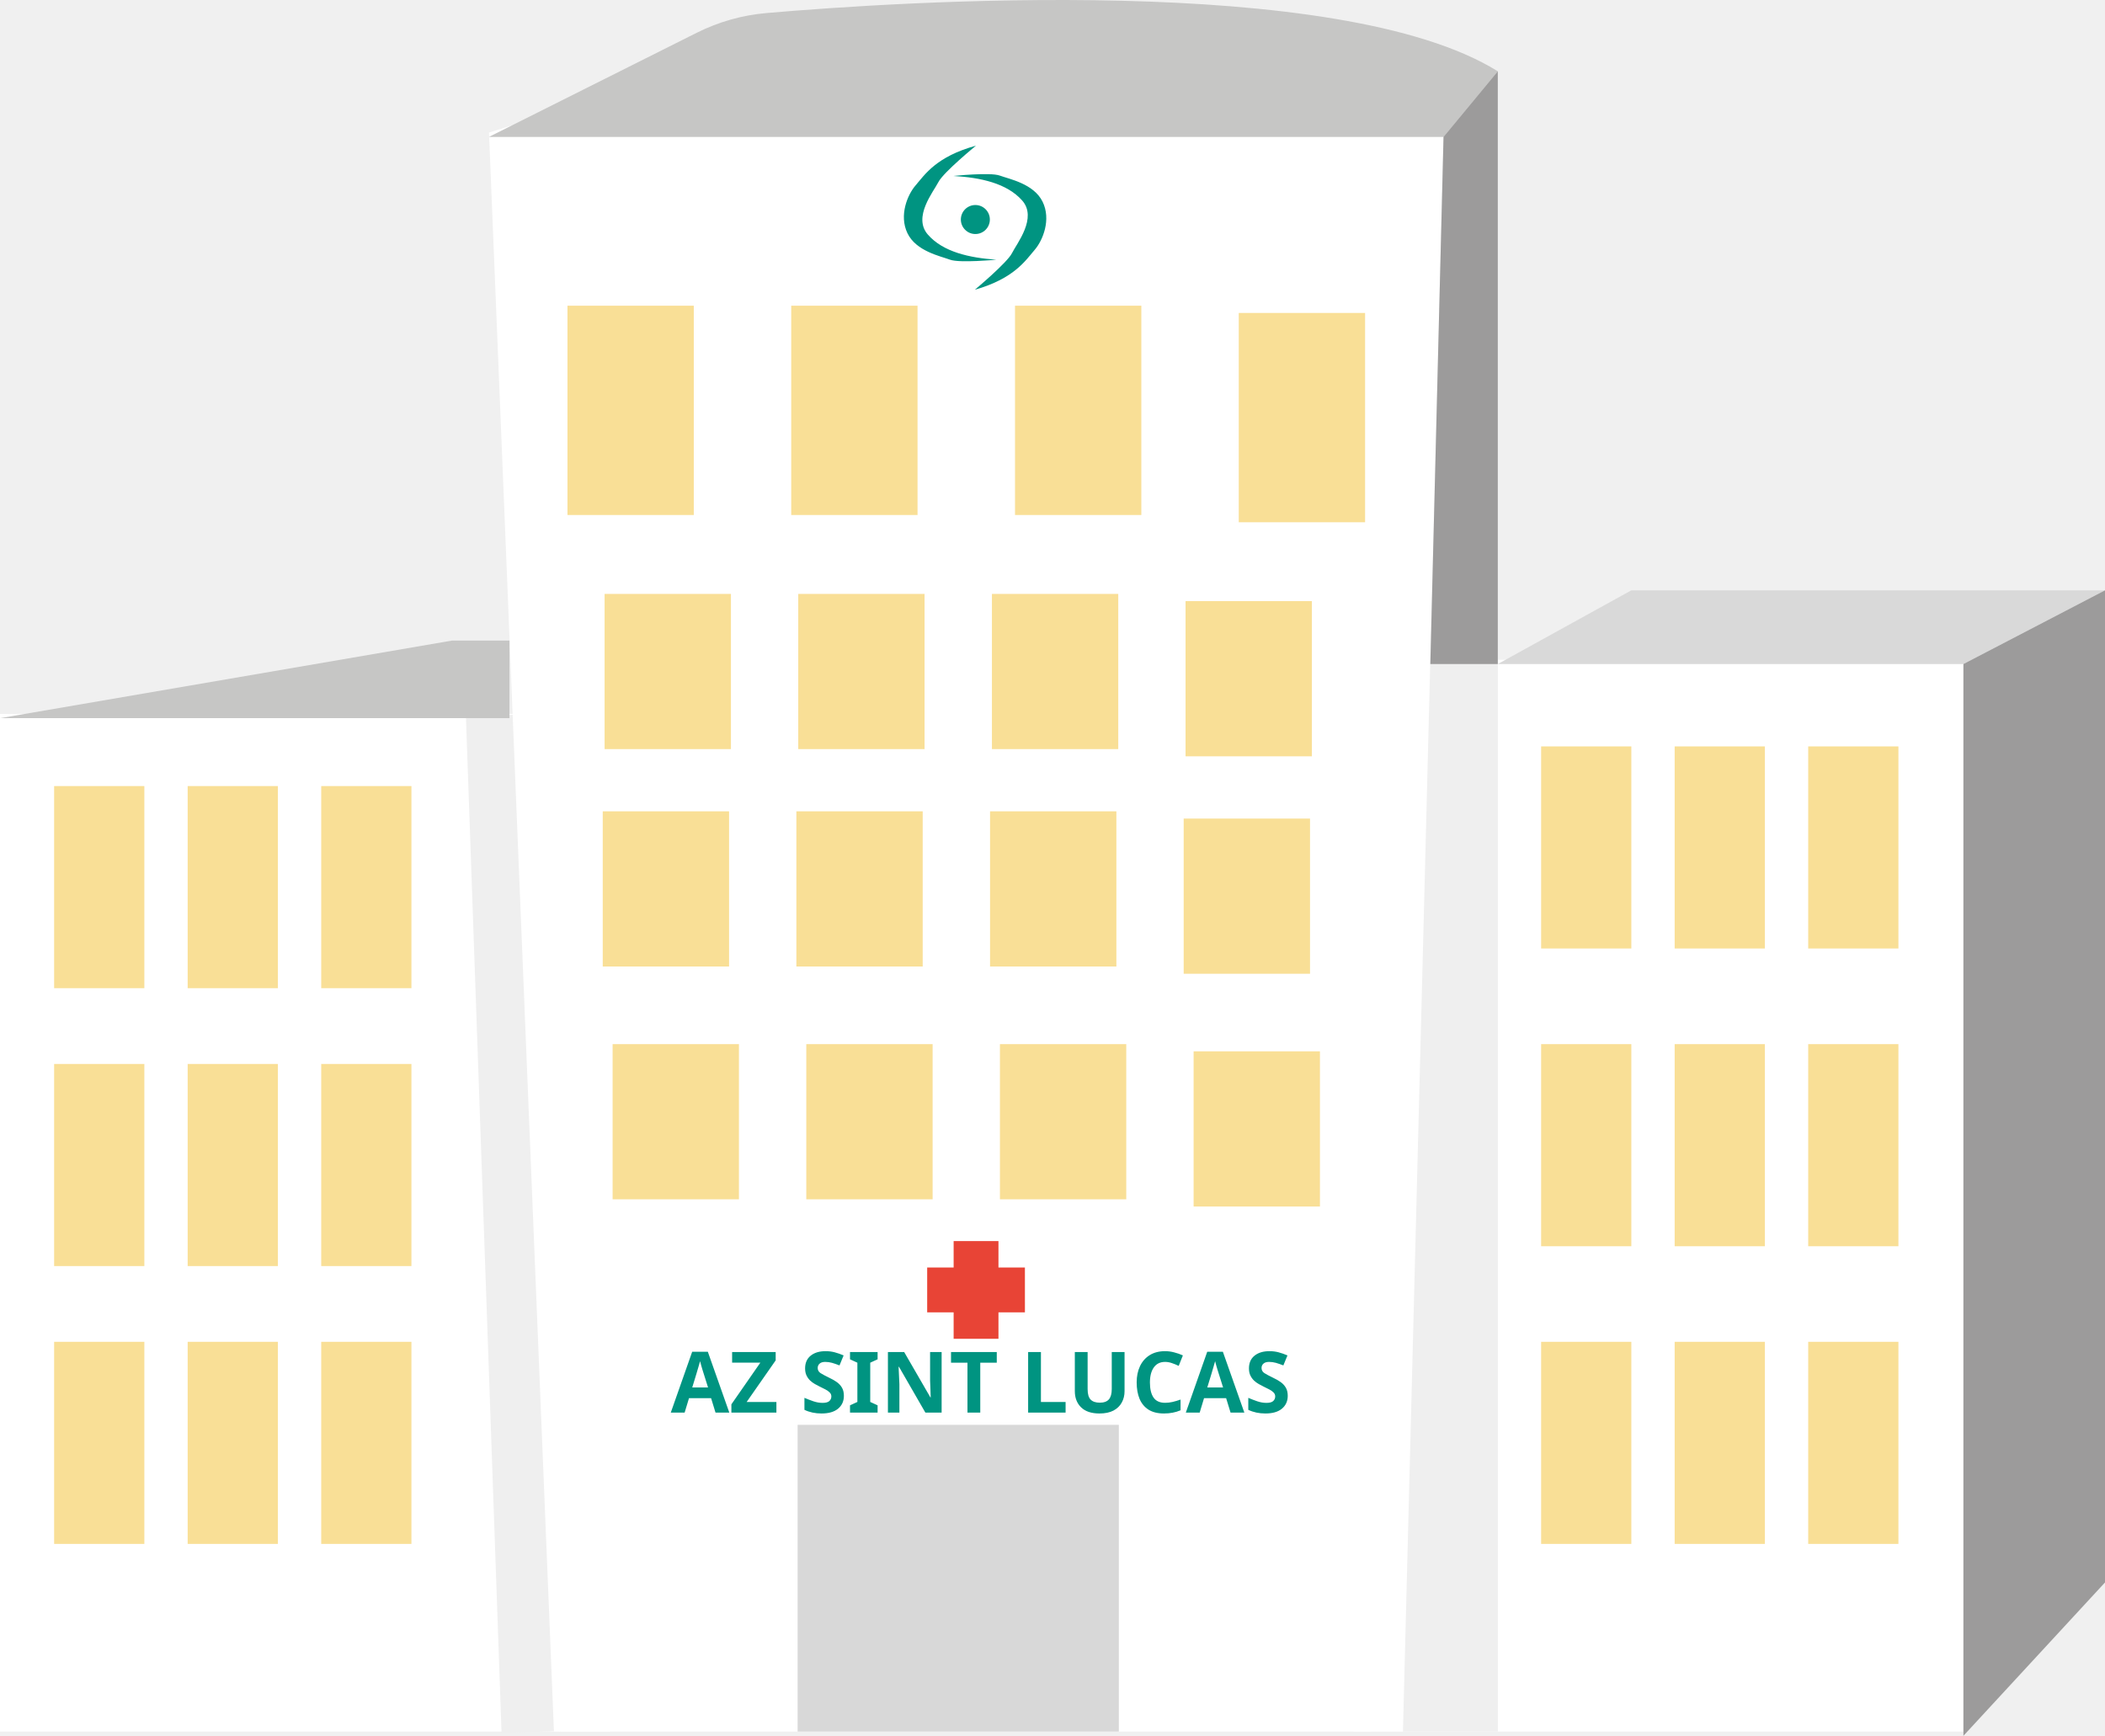
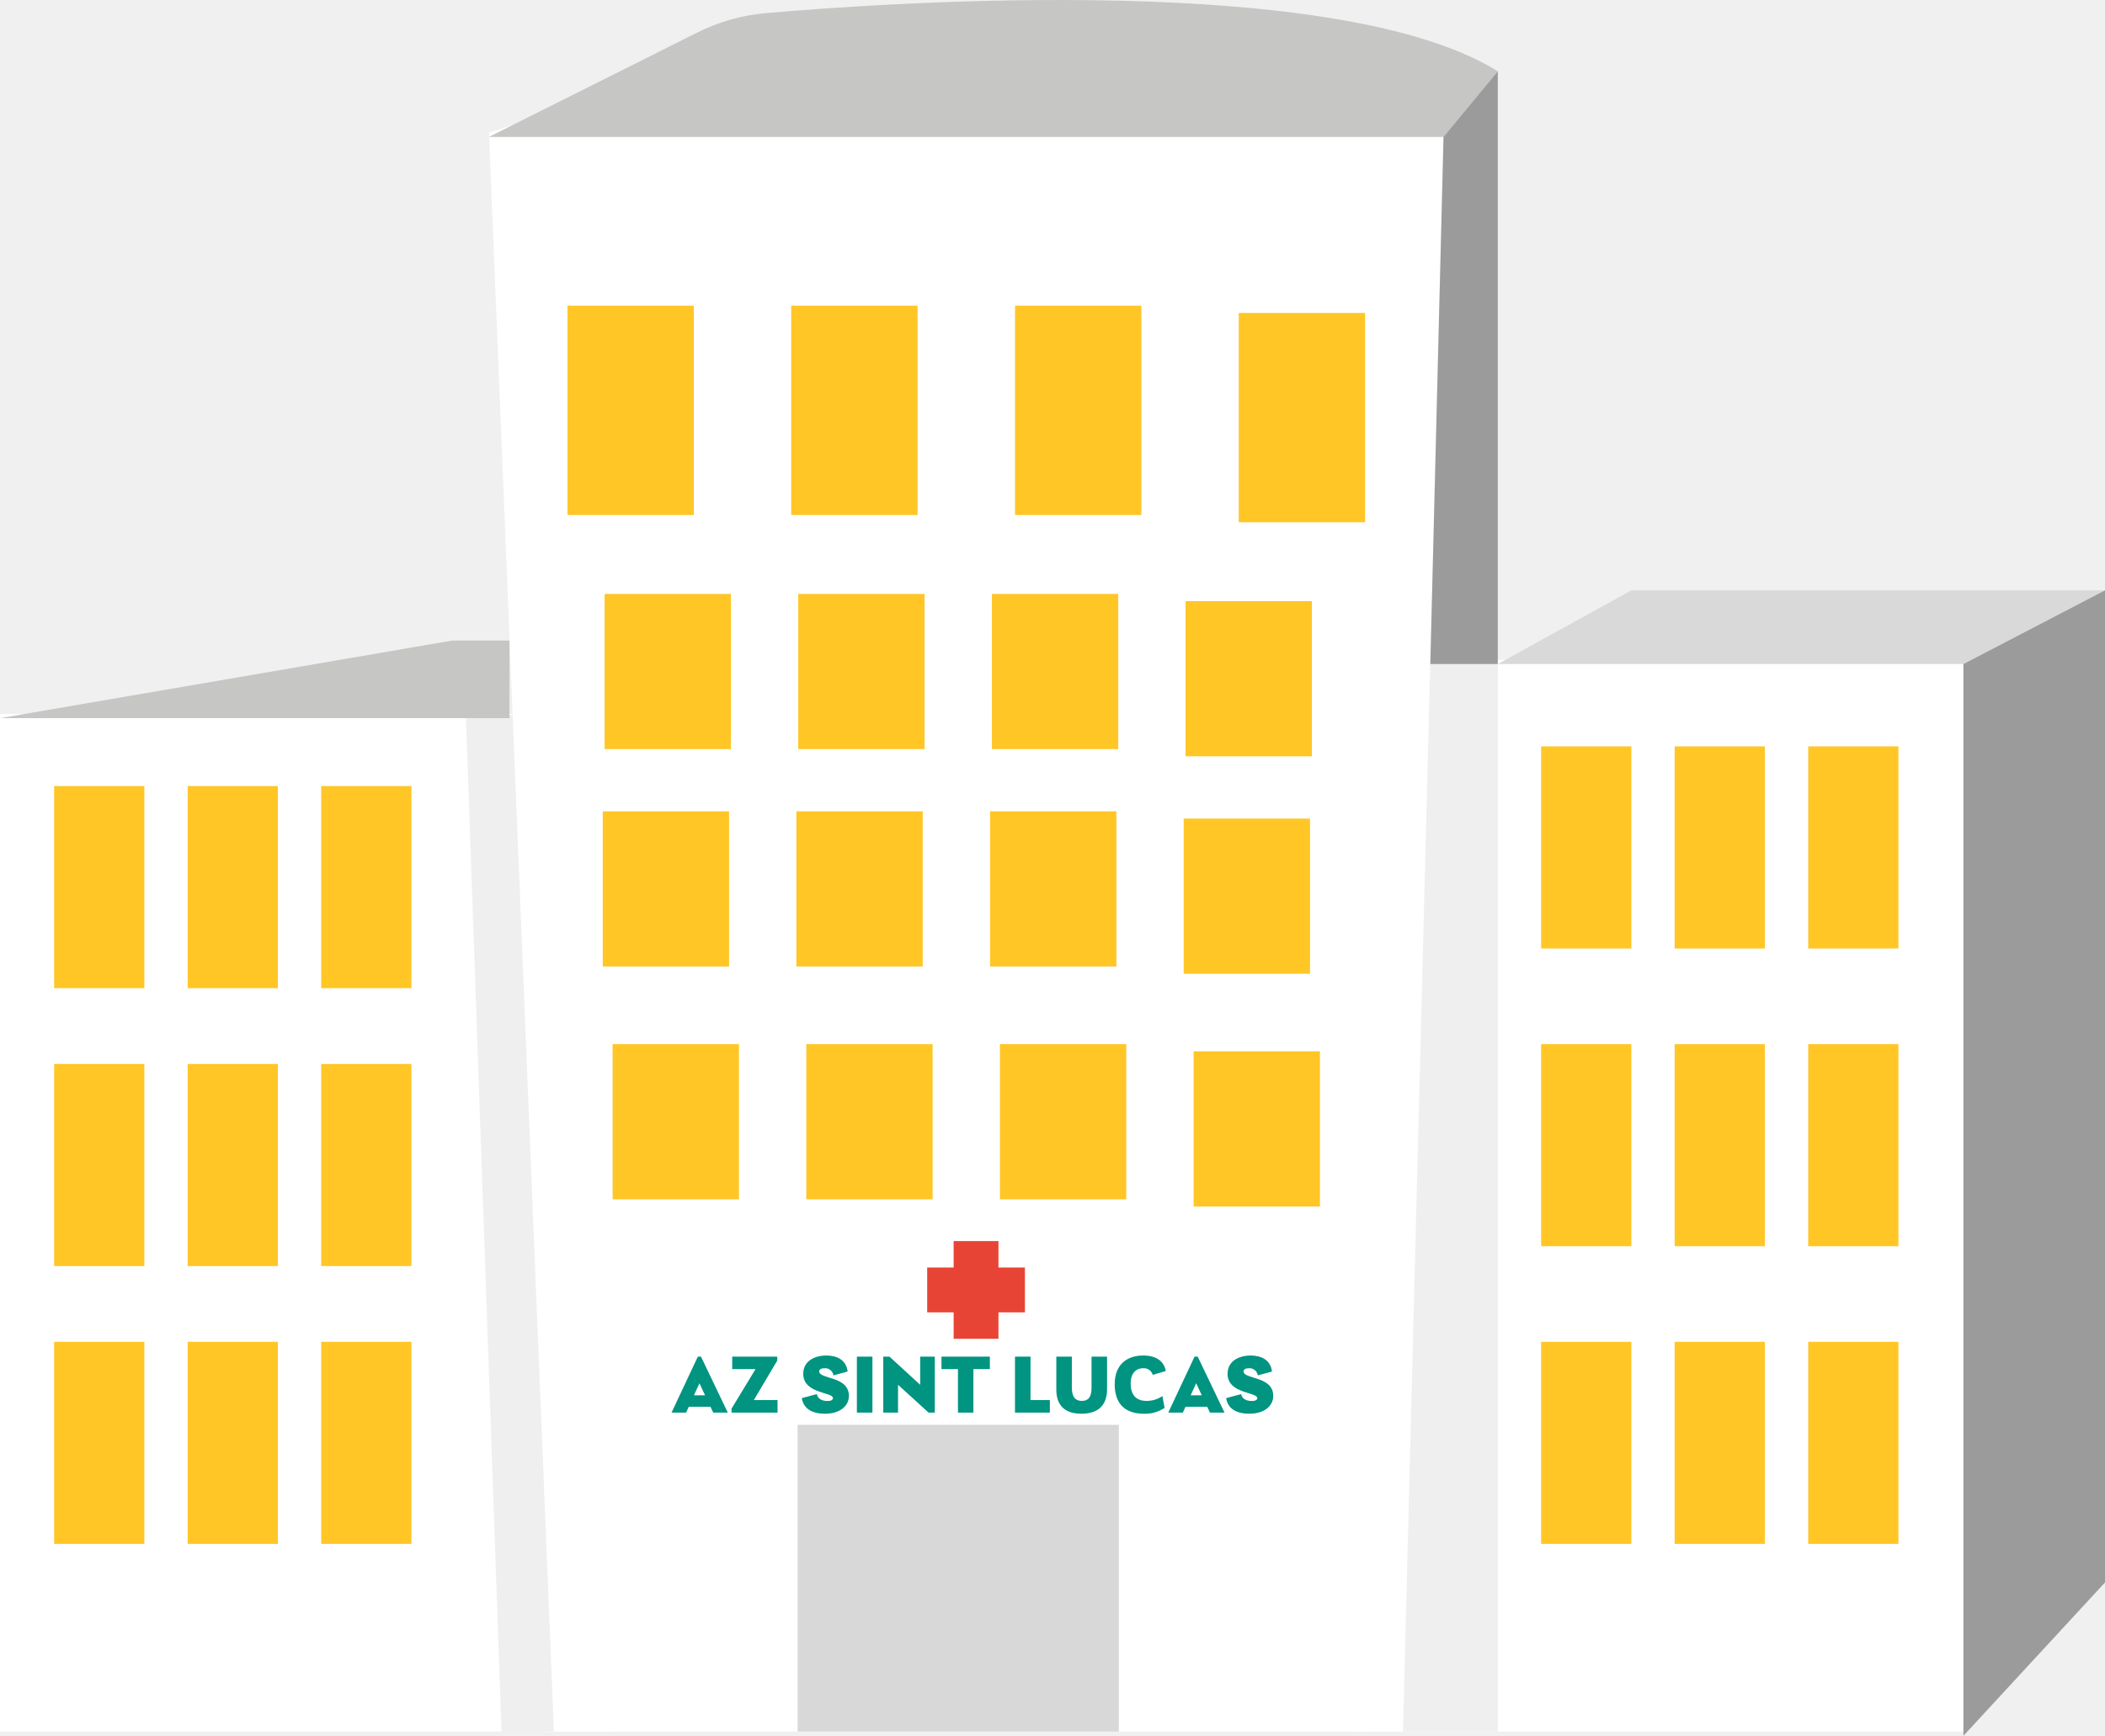
<svg xmlns="http://www.w3.org/2000/svg" width="496.08" height="409.124" viewBox="0 0 496.08 409.124">
-   <g transform="translate(-1386.131 -292.124)">
-     <g transform="translate(1386.131 307.926)">
-       <rect width="143.747" height="252.615" transform="translate(318.964 139.707)" fill="#fff" />
-       <rect width="143.747" height="239.857" transform="translate(0 152.465)" fill="#fff" />
-       <rect width="29.772" height="252.615" transform="translate(323.22 139.707)" fill="#efefef" />
-       <path d="M95.06,162.078,124.8,161.04l8.4,239.616-29.741,1.038Z" transform="translate(14.742 -9.026)" fill="#efefef" />
-       <g transform="translate(115.24)">
-         <path d="M5.626,408.356-5.9,124.563-9.68,31.493s99.853-34.783,224.96,0c.063,1.017-9.571,376.863-9.571,376.863Z" transform="translate(9.68 -16.033)" fill="#fff" />
-         <rect width="29.772" height="49.334" transform="translate(18.492 56.25)" fill="#f9df96" />
-         <rect width="29.772" height="49.334" transform="translate(71.223 56.25)" fill="#f9df96" />
-         <rect width="29.772" height="49.334" transform="translate(123.965 56.25)" fill="#f9df96" />
-         <rect width="29.772" height="49.334" transform="translate(176.695 57.958)" fill="#f9df96" />
-         <rect width="29.772" height="36.576" transform="translate(27.246 124.181)" fill="#f9df96" />
-         <rect width="29.772" height="36.576" transform="translate(26.806 175.423)" fill="#f9df96" />
-         <rect width="29.772" height="36.576" transform="translate(29.133 230.293)" fill="#f9df96" />
-         <rect width="29.772" height="36.576" transform="translate(72.88 124.181)" fill="#f9df96" />
-         <rect width="29.772" height="36.576" transform="translate(72.439 175.423)" fill="#f9df96" />
-         <rect width="29.772" height="36.576" transform="translate(74.777 230.293)" fill="#f9df96" />
-         <rect width="29.772" height="36.576" transform="translate(118.524 124.181)" fill="#f9df96" />
-         <rect width="29.772" height="36.576" transform="translate(118.083 175.423)" fill="#f9df96" />
-         <rect width="29.772" height="36.576" transform="translate(120.411 230.293)" fill="#f9df96" />
-         <rect width="29.772" height="36.576" transform="translate(164.157 125.88)" fill="#f9df96" />
-         <rect width="29.772" height="36.576" transform="translate(163.717 177.132)" fill="#f9df96" />
-         <rect width="29.772" height="36.576" transform="translate(166.055 231.991)" fill="#f9df96" />
-         <rect width="75.7" height="72.303" transform="translate(72.733 320.019)" fill="#d8d8d8" />
-       </g>
-       <rect width="21.26" height="47.636" transform="translate(12.758 169.469)" fill="#f9df96" />
-       <rect width="21.26" height="47.636" transform="translate(12.758 234.968)" fill="#f9df96" />
-       <rect width="21.26" height="47.636" transform="translate(12.758 300.457)" fill="#f9df96" />
-       <rect width="21.26" height="47.636" transform="translate(44.229 169.469)" fill="#f9df96" />
-       <rect width="21.26" height="47.636" transform="translate(44.229 234.968)" fill="#f9df96" />
-       <rect width="21.26" height="47.636" transform="translate(44.229 300.457)" fill="#f9df96" />
-       <rect width="21.26" height="47.636" transform="translate(75.7 169.469)" fill="#f9df96" />
-       <rect width="21.26" height="47.636" transform="translate(75.7 234.968)" fill="#f9df96" />
-       <rect width="21.26" height="47.636" transform="translate(75.7 300.457)" fill="#f9df96" />
-       <rect width="21.26" height="47.636" transform="translate(363.193 160.118)" fill="#f9df96" />
-       <rect width="21.26" height="47.636" transform="translate(363.193 230.293)" fill="#f9df96" />
-       <rect width="21.26" height="47.636" transform="translate(363.193 300.457)" fill="#f9df96" />
-       <rect width="21.26" height="47.636" transform="translate(394.663 160.118)" fill="#f9df96" />
-       <rect width="21.26" height="47.636" transform="translate(394.663 230.293)" fill="#f9df96" />
-       <rect width="21.26" height="47.636" transform="translate(394.663 300.457)" fill="#f9df96" />
-       <rect width="21.26" height="47.636" transform="translate(426.134 160.118)" fill="#f9df96" />
-       <rect width="21.26" height="47.636" transform="translate(426.134 230.293)" fill="#f9df96" />
-       <rect width="21.26" height="47.636" transform="translate(426.134 300.457)" fill="#f9df96" />
-     </g>
-     <text transform="translate(1544.21 625.071)" fill="#009481" font-size="20" font-family="Laca-Black, Laca" font-weight="800">
-       <tspan x="0" y="0">AZ SINT LUCAS</tspan>
-     </text>
-     <path d="M0,162.313,106.552,144.02h13.513v18.293Z" transform="translate(1386.132 299.078)" fill="#c6c6c5" />
-     <path d="M109.93,32.267,158.876,7.736a45.4,45.4,0,0,1,16.459-4.655C206.3.4,310.181-6.542,347.68,16.815L334.89,32.278H109.93Z" transform="translate(1391.445 292.118)" fill="#c6c6c5" />
-     <path d="M337.443,155.74V16.03l-12.79,15.463L321.54,155.74Z" transform="translate(1401.671 292.892)" fill="#9c9b9b" />
-     <path d="M336.71,150.1l31.471-17.371H479.807L446.438,150.1Z" transform="translate(1402.404 298.532)" fill="#d9d9d9" />
-     <path d="M441.38,402.716l33.368-36.146V132.73L441.38,150.1Z" transform="translate(1407.463 298.532)" fill="#9c9b9b" />
-     <g transform="translate(1599.148 326.461)">
-       <path d="M2049.633,332.7s-7.684,6.29-8.838,8.565-6.091,8.25-2.506,12.37,9.813,5.5,16.144,5.934c0,0-8.67.839-10.913,0s-7.967-1.971-10.022-6.227.052-9.152,1.918-11.29C2037.608,339.5,2040.292,335.268,2049.633,332.7Z" transform="translate(-2032.654 -332.7)" fill="#009481" />
-       <path d="M2048.832,366.346s7.632-6.363,8.764-8.638,6.017-8.3,2.4-12.391-9.865-5.42-16.2-5.787c0,0,8.659-.923,10.913-.094s7.989,1.9,10.085,6.143.031,9.152-1.814,11.311C2060.8,359.427,2058.141,363.694,2048.832,366.346Z" transform="translate(-2032.115 -332.391)" fill="#009481" />
-       <circle cx="3.418" cy="3.418" r="3.418" transform="translate(13.425 13.985)" fill="#009481" />
-     </g>
-     <g transform="translate(1602.636 582.636)">
+   <g transform="translate(4789.869 -287.124)">
+     <rect width="143.747" height="252.615" transform="translate(-4470.905 442.633)" fill="#fff" />
+     <rect width="143.747" height="239.857" transform="translate(-4789.869 455.391)" fill="#fff" />
+     <rect width="29.772" height="252.615" transform="translate(-4466.648 442.633)" fill="#efefef" />
+     <path d="M95.06,162.078,124.8,161.04l8.4,239.616-29.741,1.038Z" transform="translate(-4775.127 293.9)" fill="#efefef" />
+     <path d="M5.626,408.356-5.9,124.563-9.68,31.493s99.853-34.783,224.96,0c.063,1.017-9.571,376.863-9.571,376.863Z" transform="translate(-4664.948 286.893)" fill="#fff" />
+     <rect width="29.772" height="49.334" transform="translate(-4656.136 359.176)" fill="#ffc626" />
+     <rect width="29.772" height="49.334" transform="translate(-4603.405 359.176)" fill="#ffc626" />
+     <rect width="29.772" height="49.334" transform="translate(-4550.664 359.176)" fill="#ffc626" />
+     <rect width="29.772" height="49.334" transform="translate(-4497.933 360.884)" fill="#ffc626" />
+     <rect width="29.772" height="36.576" transform="translate(-4647.382 427.107)" fill="#ffc626" />
+     <rect width="29.772" height="36.576" transform="translate(-4647.823 478.349)" fill="#ffc626" />
+     <rect width="29.772" height="36.576" transform="translate(-4645.495 533.219)" fill="#ffc626" />
+     <rect width="29.772" height="36.576" transform="translate(-4601.749 427.107)" fill="#ffc626" />
+     <rect width="29.772" height="36.576" transform="translate(-4602.189 478.349)" fill="#ffc626" />
+     <rect width="29.772" height="36.576" transform="translate(-4599.852 533.219)" fill="#ffc626" />
+     <rect width="29.772" height="36.576" transform="translate(-4556.104 427.107)" fill="#ffc626" />
+     <rect width="29.772" height="36.576" transform="translate(-4556.545 478.349)" fill="#ffc626" />
+     <rect width="29.772" height="36.576" transform="translate(-4554.218 533.219)" fill="#ffc626" />
+     <rect width="29.772" height="36.576" transform="translate(-4510.471 428.805)" fill="#ffc626" />
+     <rect width="29.772" height="36.576" transform="translate(-4510.911 480.058)" fill="#ffc626" />
+     <rect width="29.772" height="36.576" transform="translate(-4508.573 534.917)" fill="#ffc626" />
+     <rect width="75.7" height="72.303" transform="translate(-4601.896 622.945)" fill="#d8d8d8" />
+     <rect width="21.26" height="47.636" transform="translate(-4777.11 472.395)" fill="#ffc626" />
+     <rect width="21.26" height="47.636" transform="translate(-4777.11 537.894)" fill="#ffc626" />
+     <rect width="21.26" height="47.636" transform="translate(-4777.11 603.383)" fill="#ffc626" />
+     <rect width="21.26" height="47.636" transform="translate(-4745.64 472.395)" fill="#ffc626" />
+     <rect width="21.26" height="47.636" transform="translate(-4745.64 537.894)" fill="#ffc626" />
+     <rect width="21.26" height="47.636" transform="translate(-4745.64 603.383)" fill="#ffc626" />
+     <rect width="21.26" height="47.636" transform="translate(-4714.169 472.395)" fill="#ffc626" />
+     <rect width="21.26" height="47.636" transform="translate(-4714.169 537.894)" fill="#ffc626" />
+     <rect width="21.26" height="47.636" transform="translate(-4714.169 603.383)" fill="#ffc626" />
+     <rect width="21.26" height="47.636" transform="translate(-4426.676 463.044)" fill="#ffc626" />
+     <rect width="21.26" height="47.636" transform="translate(-4426.676 533.219)" fill="#ffc626" />
+     <rect width="21.26" height="47.636" transform="translate(-4426.676 603.383)" fill="#ffc626" />
+     <rect width="21.26" height="47.636" transform="translate(-4395.205 463.044)" fill="#ffc626" />
+     <rect width="21.26" height="47.636" transform="translate(-4395.205 533.219)" fill="#ffc626" />
+     <rect width="21.26" height="47.636" transform="translate(-4395.205 603.383)" fill="#ffc626" />
+     <rect width="21.26" height="47.636" transform="translate(-4363.734 463.044)" fill="#ffc626" />
+     <rect width="21.26" height="47.636" transform="translate(-4363.734 533.219)" fill="#ffc626" />
+     <rect width="21.26" height="47.636" transform="translate(-4363.734 603.383)" fill="#ffc626" />
+     <path d="M10,0h3.44L7.12-13.2H6.38L.18,0H3.62l.62-1.38H9.36ZM5.46-4.08l1.3-2.84L8.08-4.08ZM19.58-2.96l5.52-9.32v-.92H14.48v2.94h5.5L14.32-.94V0H25.16V-2.96ZM36.36.26c3.58,0,5.62-1.88,5.62-4.2,0-4.74-7-3.86-7-5.78,0-.52.58-.74,1.22-.74a1.973,1.973,0,0,1,2.14,1.68l3.34-.9c-.34-2.98-2.86-3.78-5.02-3.78-2.7,0-5.44,1.26-5.44,4.32,0,4.74,7,4.26,7,5.72,0,.5-.56.68-1.32.68-1.28,0-2.26-.52-2.48-1.62l-3.54.94C31.3-.82,33.42.26,36.36.26ZM43.86,0h3.66V-13.2H43.86ZM58.78-13.2v6.64L51.54-13.2H50.08V0h3.48V-6.56L60.76,0h1.46V-13.2Zm16.42,0H63.8v2.94h3.88V0h3.64V-10.26H75.2ZM84.78-2.96V-13.2H81.12V0h8.22V-2.96Zm12,3.22c4.04,0,6.04-2.08,6.04-5.76v-7.7H99.16v7.34c0,2.32-.86,3.1-2.28,3.1-1.4,0-2.36-.78-2.36-3.16V-13.2H90.86v7.74C90.86-1.74,92.82.26,96.78.26Zm14.68,0a8.113,8.113,0,0,0,4.92-1.38l-.52-2.78a6.53,6.53,0,0,1-3.74,1.14c-2.58,0-3.74-1.56-3.74-4.12,0-2.32,1.2-3.58,2.94-3.58a2.162,2.162,0,0,1,2.26,1.56l3.08-.9c-.42-2.4-2.36-3.66-5.32-3.66-3.62,0-6.72,1.92-6.72,6.78C104.62-1.92,107.24.26,111.46.26ZM127.06,0h3.44l-6.32-13.2h-.74L117.24,0h3.44l.62-1.38h5.12Zm-4.54-4.08,1.3-2.84,1.32,2.84ZM136.36.26c3.58,0,5.62-1.88,5.62-4.2,0-4.74-7-3.86-7-5.78,0-.52.58-.74,1.22-.74a1.973,1.973,0,0,1,2.14,1.68l3.34-.9c-.34-2.98-2.86-3.78-5.02-3.78-2.7,0-5.44,1.26-5.44,4.32,0,4.74,7,4.26,7,5.72,0,.5-.56.68-1.32.68-1.28,0-2.26-.52-2.48-1.62l-3.54.94C131.3-.82,133.42.26,136.36.26Z" transform="translate(-4631.79 620.071)" fill="#009481" />
+     <path d="M0,162.313,106.552,144.02h13.513v18.293Z" transform="translate(-4789.868 294.078)" fill="#c6c6c5" />
+     <path d="M109.93,32.267,158.876,7.736a45.4,45.4,0,0,1,16.459-4.655C206.3.4,310.181-6.542,347.68,16.815L334.89,32.278H109.93Z" transform="translate(-4784.555 287.118)" fill="#c6c6c5" />
+     <path d="M337.443,155.74V16.03l-12.79,15.463L321.54,155.74Z" transform="translate(-4774.329 287.892)" fill="#9c9b9b" />
+     <path d="M336.71,150.1l31.471-17.371H479.807L446.438,150.1Z" transform="translate(-4773.596 293.532)" fill="#d9d9d9" />
+     <path d="M441.38,402.716l33.368-36.146V132.73L441.38,150.1Z" transform="translate(-4768.537 293.532)" fill="#9c9b9b" />
+     <g transform="translate(-4573.364 577.636)">
      <path d="M23.034,10.235H16.8V4H10.235v6.235H4V16.8h6.235v6.236H16.8V16.8h6.236Z" fill="#e84436" stroke="#e84436" stroke-miterlimit="10" stroke-width="4" />
    </g>
  </g>
</svg>
